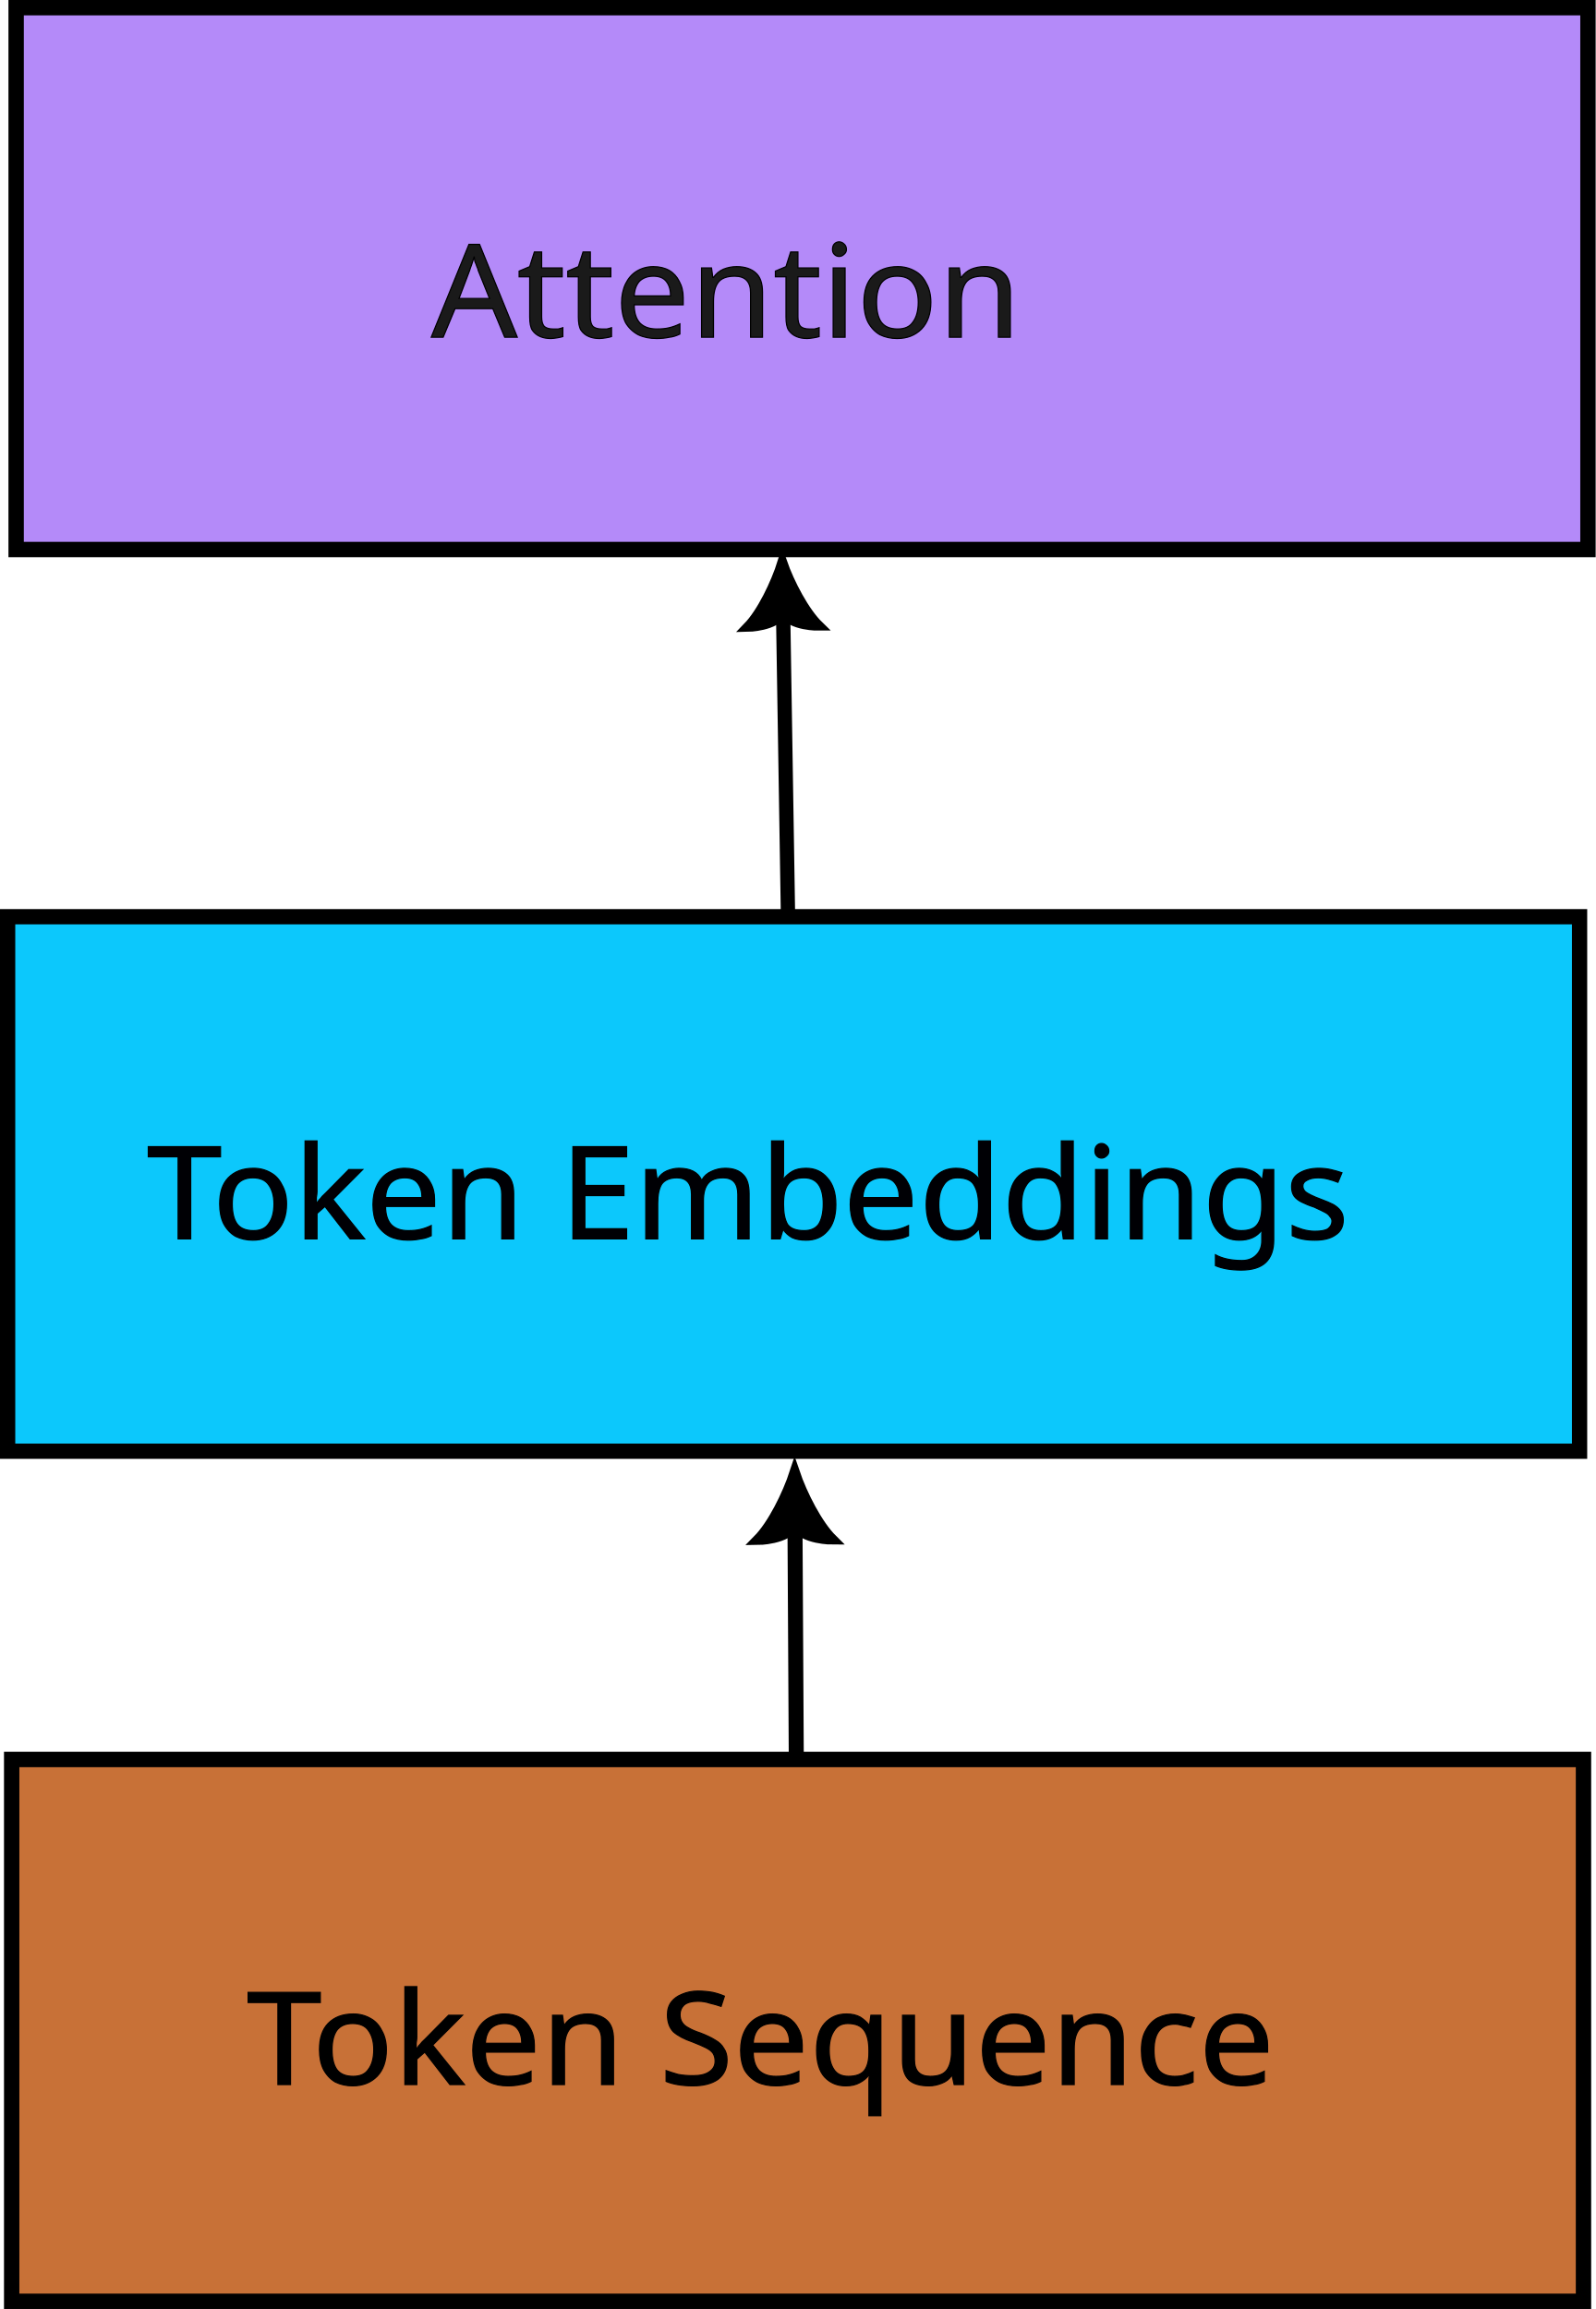
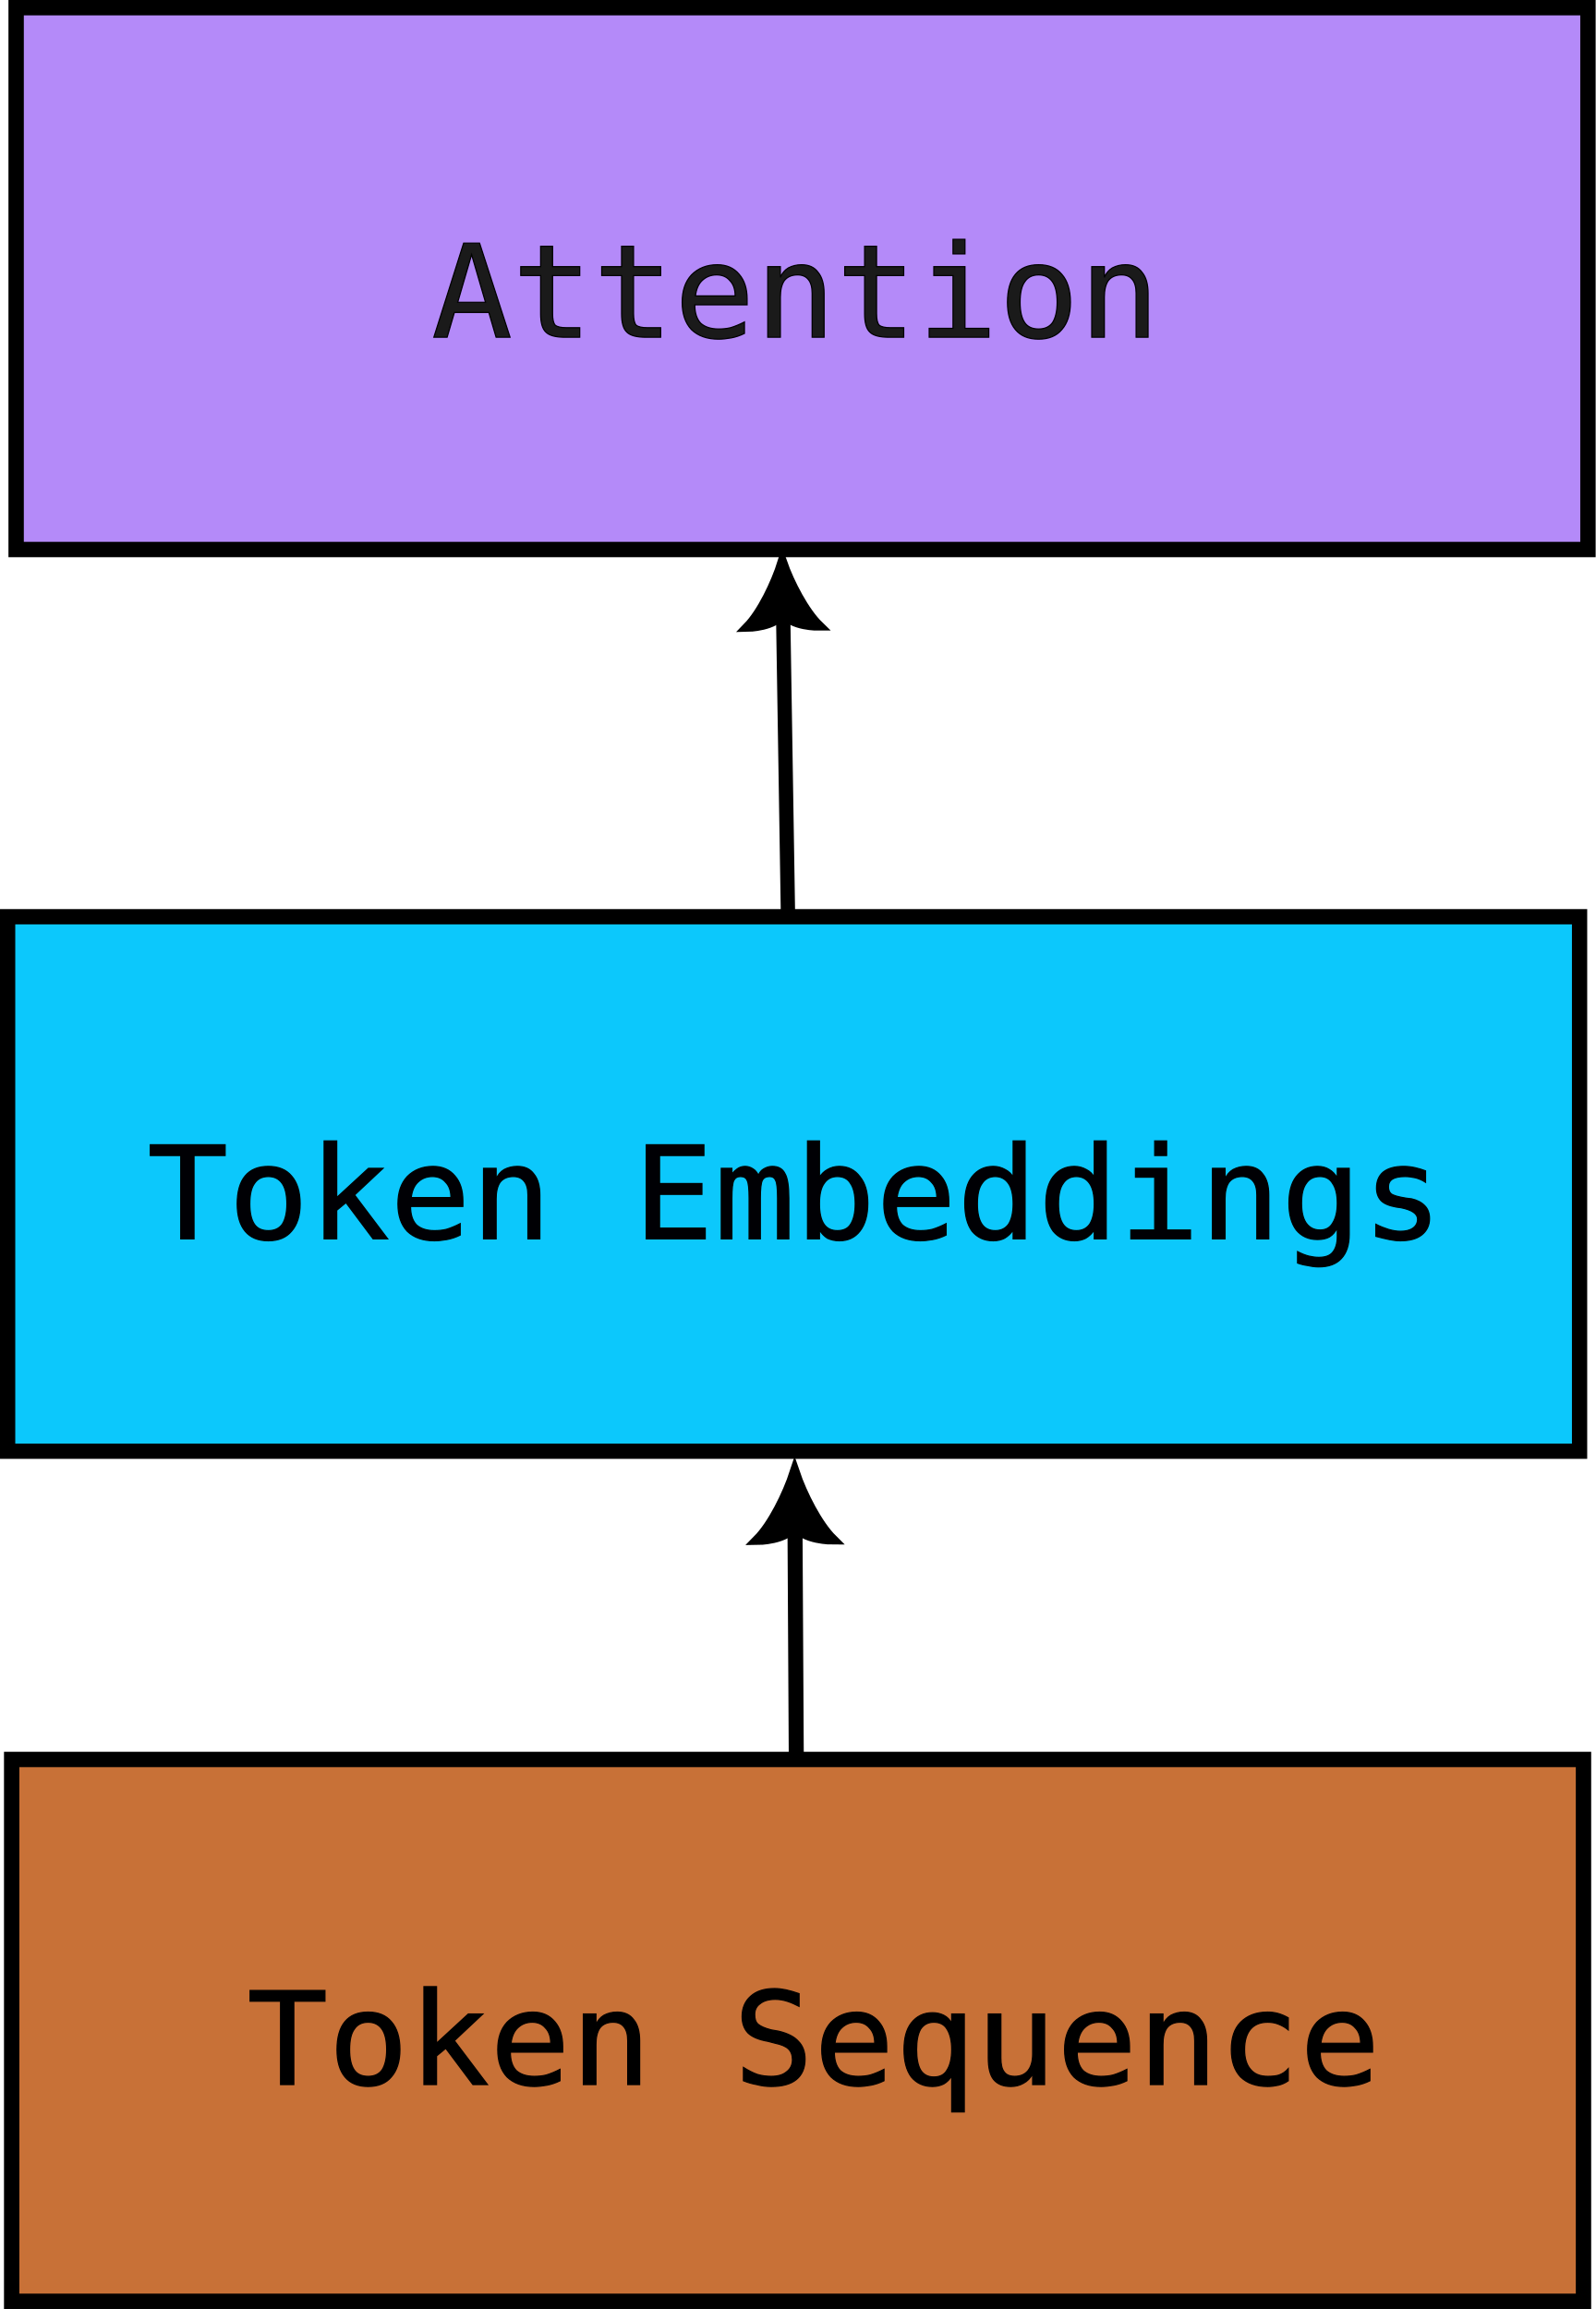
<svg xmlns="http://www.w3.org/2000/svg" width="71.437mm" height="103.376mm" viewBox="0 0 71.437 103.376" version="1.1" id="svg1">
  <defs id="defs1">
    <marker style="overflow:visible" id="marker6" refX="0" refY="0" orient="auto-start-reverse" markerWidth="1" markerHeight="1" viewBox="0 0 1 1" preserveAspectRatio="xMidYMid">
      <path transform="scale(0.5)" style="fill:context-stroke;fill-rule:evenodd;stroke:context-stroke;stroke-width:1pt" d="m 6,0 c -3,1 -7,3 -9,5 0,0 0,-4 2,-5 -2,-1 -2,-5 -2,-5 2,2 6,4 9,5 z" id="path6" />
    </marker>
    <marker style="overflow:visible" id="marker5" refX="0" refY="0" orient="auto-start-reverse" markerWidth="1" markerHeight="1" viewBox="0 0 1 1" preserveAspectRatio="xMidYMid">
      <path transform="scale(0.5)" style="fill:context-stroke;fill-rule:evenodd;stroke:context-stroke;stroke-width:1pt" d="m 6,0 c -3,1 -7,3 -9,5 0,0 0,-4 2,-5 -2,-1 -2,-5 -2,-5 2,2 6,4 9,5 z" id="path5" />
    </marker>
    <marker style="overflow:visible" id="ArrowTriangleStylized" refX="0" refY="0" orient="auto-start-reverse" markerWidth="1" markerHeight="1" viewBox="0 0 1 1" preserveAspectRatio="xMidYMid">
      <path transform="scale(0.5)" style="fill:context-stroke;fill-rule:evenodd;stroke:context-stroke;stroke-width:1pt" d="m 6,0 c -3,1 -7,3 -9,5 0,0 0,-4 2,-5 -2,-1 -2,-5 -2,-5 2,2 6,4 9,5 z" id="path4" />
    </marker>
  </defs>
  <g id="layer1" transform="translate(-70.90233,-168.4415)">
    <rect style="fill:#c87137;stroke:#000000;stroke-width:0.688;stroke-linecap:butt;stroke-linejoin:miter;stroke-dasharray:none" id="rect1" width="70.371" height="24.259" x="71.425" y="247.214" />
-     <text xml:space="preserve" style="font-style:normal;font-variant:normal;font-weight:normal;font-stretch:normal;font-size:3.175px;font-family:'FiraCode Nerd Font';-inkscape-font-specification:'FiraCode Nerd Font';writing-mode:lr-tb;direction:ltr;white-space:pre;inline-size:58.62;fill:#000000;stroke:#000000;stroke-width:0.028;stroke-linecap:butt;stroke-miterlimit:4.3;stroke-dasharray:none;paint-order:normal" x="62.383" y="252.521" id="text2" transform="matrix(1.897401,0,0,1.82299,-36.41383,-198.577)">
+     <text xml:space="preserve" style="font-style:normal;font-variant:normal;font-weight:normal;font-stretch:normal;font-size:3.175px;font-family:monospace;-inkscape-font-specification:monospace;writing-mode:lr-tb;direction:ltr;white-space:pre;inline-size:58.62;fill:#000000;stroke:#000000;stroke-width:0.028;stroke-linecap:butt;stroke-miterlimit:4.3;stroke-dasharray:none;paint-order:normal" x="62.383" y="252.521" id="text2" transform="matrix(1.897401,0,0,1.82299,-36.41383,-198.577)">
      <tspan x="62.383" y="252.521" id="tspan3">Token Sequence</tspan>
    </text>
    <rect style="fill:#0cc8fc;stroke:#000000;stroke-width:0.683;stroke-linecap:butt;stroke-linejoin:miter;stroke-dasharray:none" id="rect1-0" width="70.376" height="23.93" x="71.244" y="209.484" />
-     <text xml:space="preserve" style="font-style:normal;font-variant:normal;font-weight:normal;font-stretch:normal;font-size:3.175px;font-family:'FiraCode Nerd Font';-inkscape-font-specification:'FiraCode Nerd Font';writing-mode:lr-tb;direction:ltr;white-space:pre;inline-size:58.62;fill:#000004;stroke:#000000;stroke-width:0.028;stroke-linecap:butt;stroke-miterlimit:4.3;stroke-dasharray:none;paint-order:normal" x="62.383" y="252.521" id="text2-5" transform="matrix(1.897401,0,0,1.82299,-40.88202,-236.4396)">
+     <text xml:space="preserve" style="font-style:normal;font-variant:normal;font-weight:normal;font-stretch:normal;font-size:3.175px;font-family:monospace;-inkscape-font-specification:monospace;writing-mode:lr-tb;direction:ltr;white-space:pre;inline-size:58.62;fill:#000004;stroke:#000000;stroke-width:0.028;stroke-linecap:butt;stroke-miterlimit:4.3;stroke-dasharray:none;paint-order:normal" x="62.383" y="252.521" id="text2-5" transform="matrix(1.897401,0,0,1.82299,-40.88202,-236.4396)">
      <tspan x="62.383" y="252.521" id="tspan4">Token Embeddings</tspan>
    </text>
    <rect style="fill:#b48af9;fill-opacity:1;stroke:#000000;stroke-width:0.688;stroke-linecap:butt;stroke-linejoin:miter;stroke-dasharray:none" id="rect1-0-0" width="70.371" height="24.259" x="71.625" y="168.785" />
-     <text xml:space="preserve" style="font-style:normal;font-variant:normal;font-weight:normal;font-stretch:normal;font-size:3.175px;font-family:'FiraCode Nerd Font';-inkscape-font-specification:'FiraCode Nerd Font';writing-mode:lr-tb;direction:ltr;white-space:pre;inline-size:58.62;fill:#1a1a1a;stroke:#000000;stroke-width:0.028;stroke-linecap:butt;stroke-miterlimit:4.3;stroke-dasharray:none;paint-order:normal" x="62.383" y="252.521" id="text2-5-7" transform="matrix(1.897401,0,0,1.82299,-28.15705,-276.8071)">
+     <text xml:space="preserve" style="font-style:normal;font-variant:normal;font-weight:normal;font-stretch:normal;font-size:3.175px;font-family:monospace;-inkscape-font-specification:monospace;writing-mode:lr-tb;direction:ltr;white-space:pre;inline-size:58.62;fill:#1a1a1a;stroke:#000000;stroke-width:0.028;stroke-linecap:butt;stroke-miterlimit:4.3;stroke-dasharray:none;paint-order:normal" x="62.383" y="252.521" id="text2-5-7" transform="matrix(1.897401,0,0,1.82299,-28.15705,-276.8071)">
      <tspan x="62.383" y="252.521" id="tspan5">Attention</tspan>
    </text>
    <path style="fill:none;fill-rule:evenodd;stroke:#000000;stroke-width:0.673;stroke-linecap:butt;stroke-linejoin:miter;stroke-dasharray:none;stroke-opacity:1;marker-end:url(#ArrowTriangleStylized)" d="m 106.552,247.169 -0.06,-10.799" id="path2" />
    <path style="display:inline;fill:none;fill-rule:evenodd;stroke:#000000;stroke-width:0.641;stroke-linecap:butt;stroke-linejoin:miter;stroke-dasharray:none;stroke-opacity:1;marker-mid:url(#marker6);marker-end:url(#marker5)" d="m 106.186,209.737 -0.229,-14.208" id="path3" />
  </g>
</svg>
